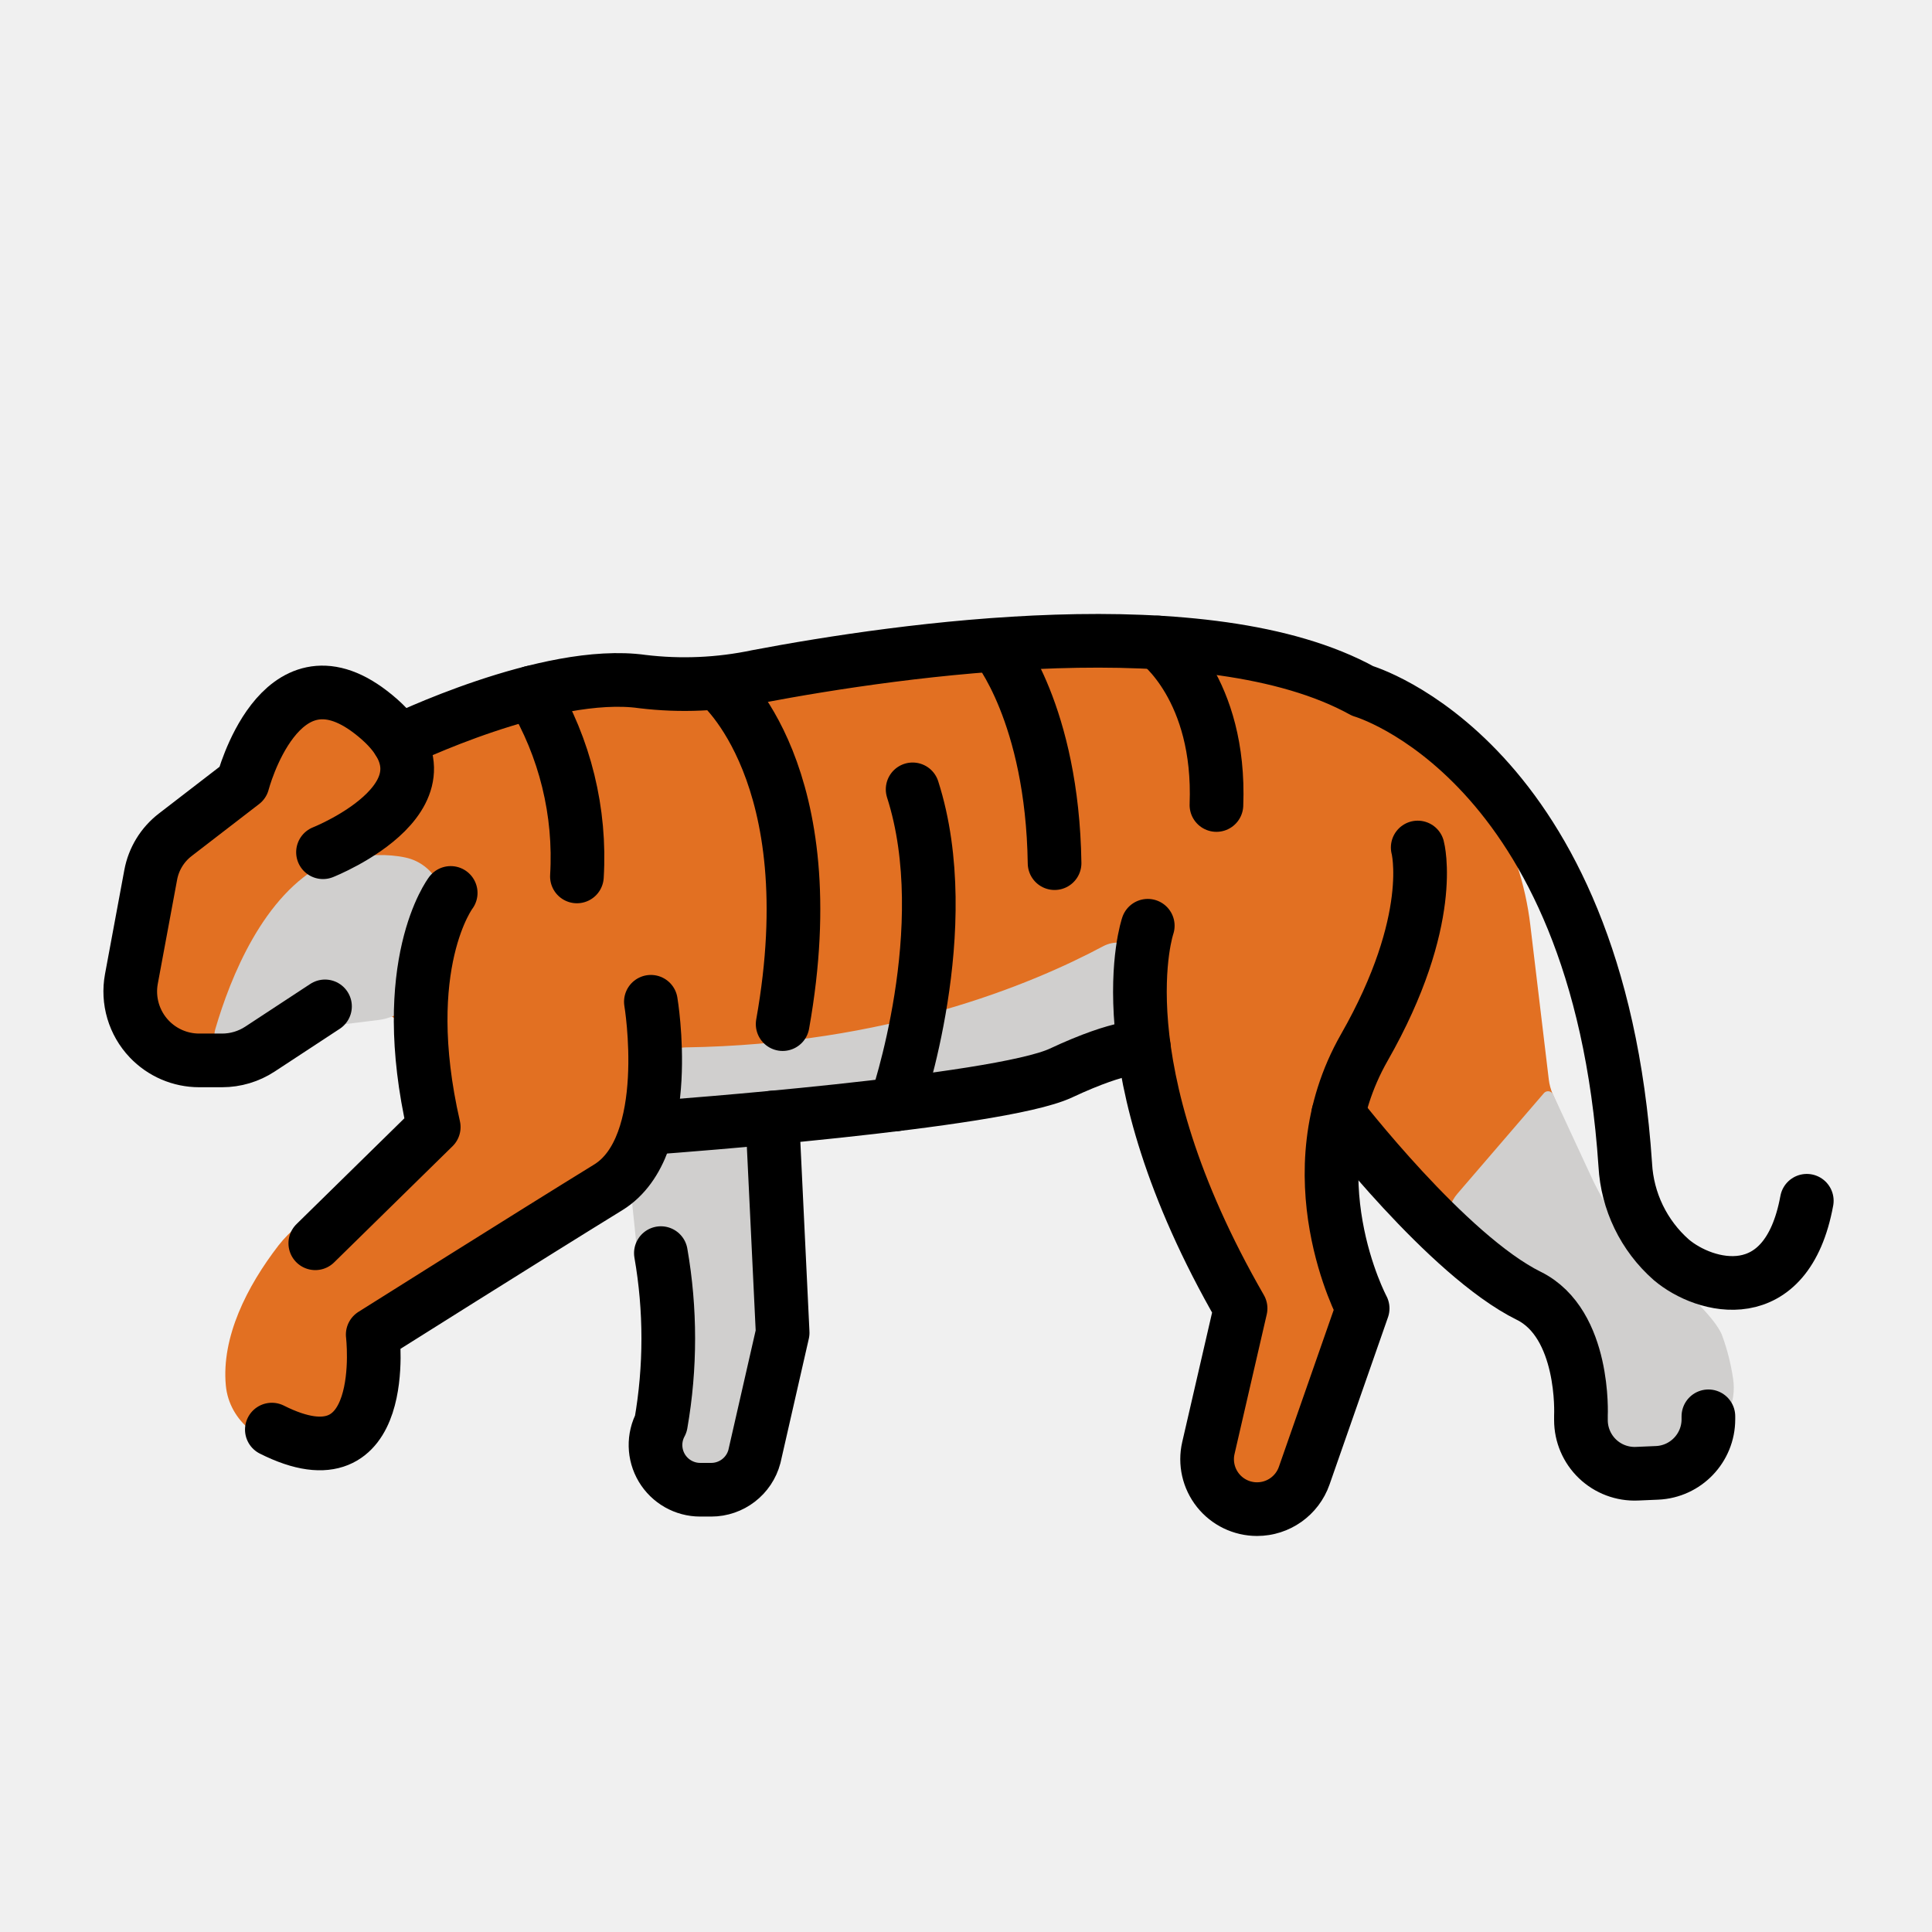
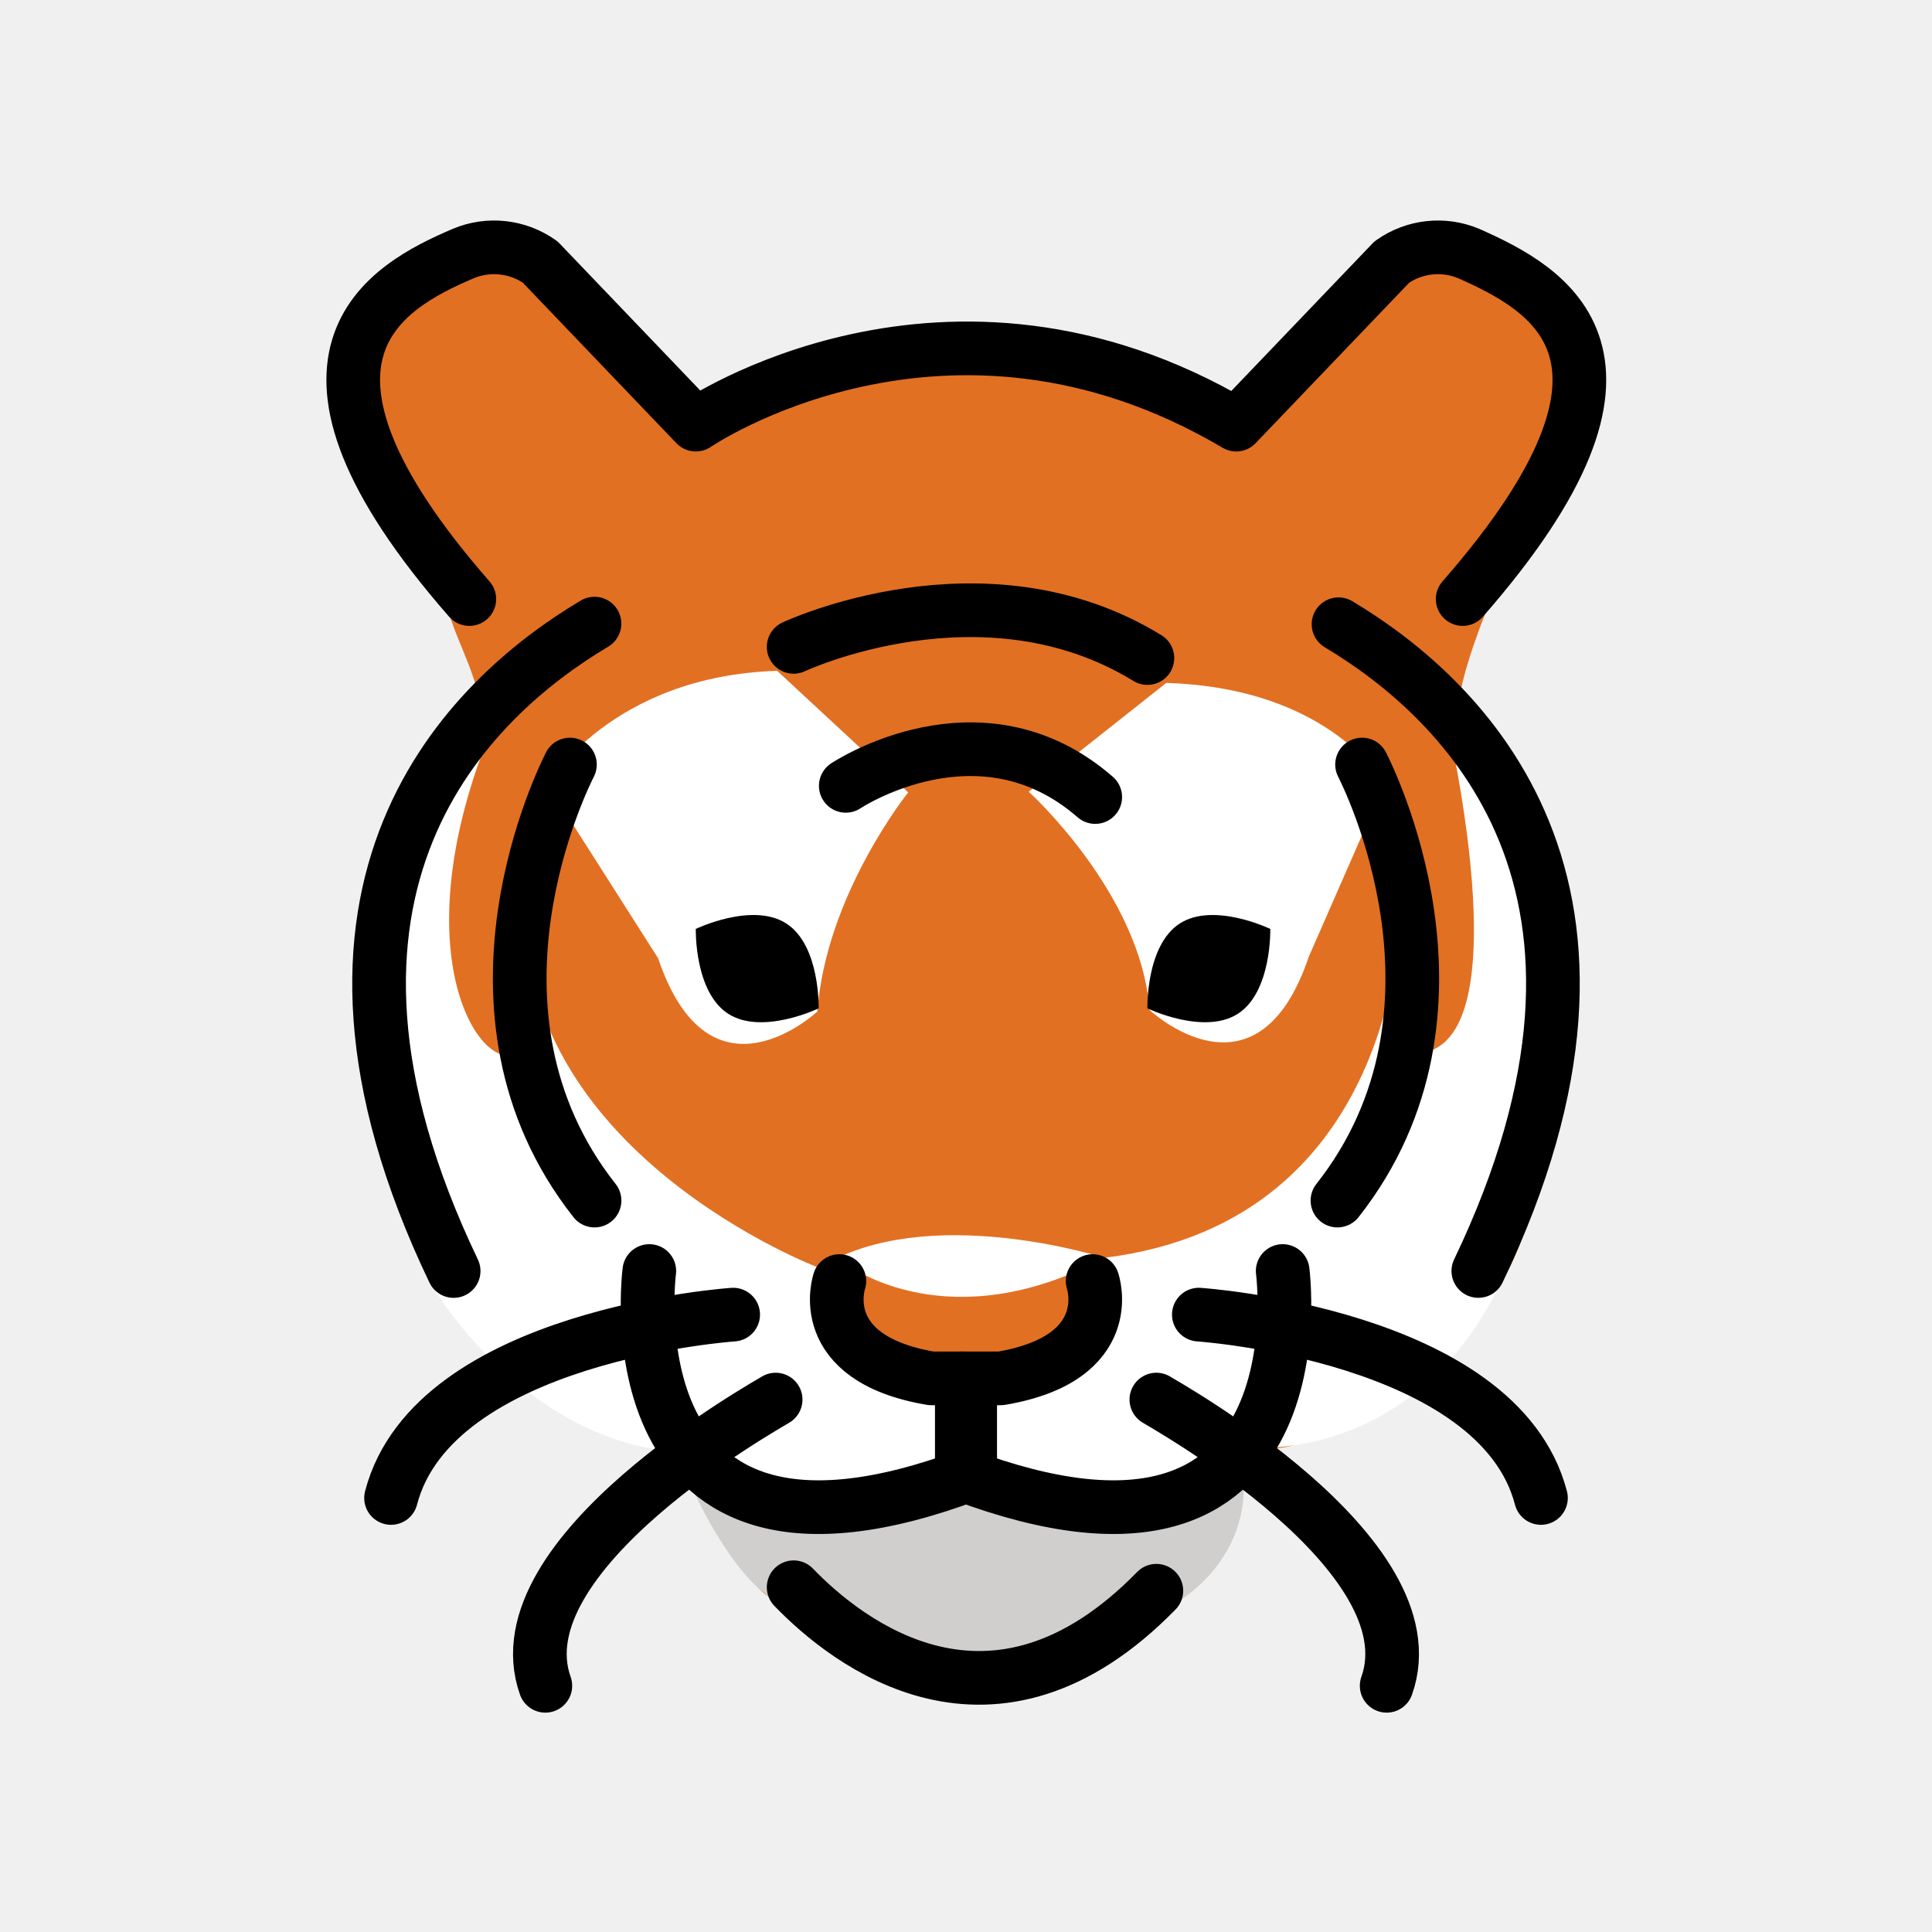
<svg xmlns="http://www.w3.org/2000/svg" viewBox="0 0 72 72" role="img" aria-label="tiger / 老虎">
-   <path fill="#e27022" d="m9.545 27.49l-.155.18q-.386.45-.797.876l-1.25 1.294a8.14 8.14 0 0 0-2.232 4.742l-.133 1.172c-.054.481-.03.968.072 1.441l.019.085a2.85 2.85 0 0 0 1.2 1.769c.392.262.878.341 1.333.219l5.153-1.39l.716-.162a1.59 1.59 0 0 1 1.926 1.348l.146 1.134a3.36 3.36 0 0 1-1.153 2.985l-1.965 1.672a1.6 1.6 0 0 1-.366.235l-.01.005a4.5 4.5 0 0 0-1.671 1.32c-1.178 1.528-2.13 3.415-1.962 5.217c.125 1.339 1.359 2.3 2.701 2.234a2.72 2.72 0 0 0 2.212-1.345l.126-.215a4.6 4.6 0 0 0 .54-1.422a3.3 3.3 0 0 1 1.479-2.14l4.013-2.51a25.6 25.6 0 0 0 4.737-3.816c.262-.268.609-.438.981-.48l6.216-.716l5.647-.584a9.6 9.6 0 0 0 2.231-.504l.527-.187a2.64 2.64 0 0 1 3.392 1.67l.662 2.04q.332 1.023.748 2.015l.387.925a8.17 8.17 0 0 1 .526 4.478l-.345 2.102q-.045.273-.06.55a2.6 2.6 0 0 0 .81 2.018a1.632 1.632 0 0 0 2.636-.58l1.41-3.526a6.5 6.5 0 0 0 .265-4.031l-.037-.144a9 9 0 0 1-.273-2.42l.006-.239a20 20 0 0 1 1.709-7.585l.35-.79q.385-.869.71-1.76l.948-2.606q.088-.24.097-.494c.026-.837.005-3.484-1.216-4.964c-.957-1.16-4.229-1.886-6.378-2.25a21 21 0 0 0-3.476-.284h-4.583q-1.621 0-3.23.21l-5.55.727l-4.321.428q-.596.059-1.195.059h-.514c-1.742 0-3.472.276-5.127.82l-1.526.5a4.07 4.07 0 0 1-3.025-.191a3.43 3.43 0 0 0-4.081.865" />
-   <path fill="#d0cfce" d="m23.571 44.96l.193 1.872q.01.105.033.21l.283 1.323a8.8 8.8 0 0 1 .094 3.163l-.04.269a4.4 4.4 0 0 0 .32 2.439a1.96 1.96 0 0 0 1.797 1.175a2.26 2.26 0 0 0 2.173-1.65l.67-2.394c.316-1.131.476-2.3.476-3.475V45.35c0-2.03-1.74-3.626-3.763-3.45a2.34 2.34 0 0 0-1.794 1.112a3.12 3.12 0 0 0-.442 1.949" />
-   <path fill="#e27022" d="m50.647 42.729l.75.926a17.7 17.7 0 0 0 3.28 3.128l.108.08a12 12 0 0 1 3.085 3.336l.022.037a10.6 10.6 0 0 1 1.317 3.18l.037.159a1.98 1.98 0 0 0 1.494 1.48l.135.03a1.98 1.98 0 0 0 1.925-.63c1.243-1.423 1.437-3.543.333-5.076a6 6 0 0 0-.392-.484l-2.247-2.368a2 2 0 0 1-.38-.574l-2.245-5.169a2 2 0 0 1-.15-.553l-.689-5.76a11.5 11.5 0 0 0-1.422-4.323a8.3 8.3 0 0 0-1.49-1.908c-.295-.28-.77-.846-1.094-.437l-.172 3.84a8.9 8.9 0 0 1-.199 4.064a15 15 0 0 1-1.2 2.955l-1.012 1.884a1.98 1.98 0 0 0 .206 2.183" />
-   <path fill="#d0cfce" d="m25.574 41.548l5.014-.11q.062 0 .123-.009l4.708-.62q.044-.006.084-.015l4.646-.973q.075-.015.146-.041l1.44-.511c.397-.14.682-.49.74-.906l.275-1.944c.13-.914-.827-1.59-1.641-1.154c-2.689 1.435-8.042 3.657-15.56 3.768c-.619.01-1.125.5-1.127 1.12l-.001.263a1.13 1.13 0 0 0 1.153 1.132M15.121 31.96c1.056.232 1.664 1.352 1.362 2.39l-.645 2.212a2.08 2.08 0 0 1-1.732 1.45l-2.127.262c-.846.105-1.67.35-2.435.725l-.468.23c-.585.285-1.235-.253-1.052-.878c.559-1.913 1.792-5.022 4.113-6.184c0 0 1.616-.508 2.984-.207m42.425 8.768a.206.206 0 0 1 .333.058l1.441 3.107a10.5 10.5 0 0 0 2.737 3.571c.888.754 1.842 1.66 2.108 2.267q.299.807.423 1.655a2.25 2.25 0 0 1-.973 2.202c-.555.368-2.97.996-3.48.567c-.64-.538-.82-.929-1.035-1.737l-.057-.235c-.173-.71-.496-1.367-.872-1.994a1.4 1.4 0 0 1-.124-.274a3.4 3.4 0 0 0-1.375-1.773l-.166-.108a18.5 18.5 0 0 1-2.047-1.54a1.426 1.426 0 0 1-.146-2.008z" />
-   <g fill="none" stroke="#000" stroke-linecap="round" stroke-linejoin="round" stroke-width="2">
-     <path d="m12.112 37.505l-2.425 1.592a2.57 2.57 0 0 1-1.41.421h-.855a2.57 2.57 0 0 1-1.862-.8h0a2.57 2.57 0 0 1-.663-2.237l.72-3.878c.11-.592.434-1.122.91-1.49l2.518-1.94s1.363-5.253 4.768-2.636c3.884 2.984-1.776 5.223-1.776 5.223" />
-     <path d="M14.852 27.619s5.568-2.715 9.088-2.219c1.427.172 2.873.109 4.28-.187c5.371-1.018 16.796-2.646 22.562.537c0 0 8.774 2.519 9.787 17.66a5.08 5.08 0 0 0 1.713 3.537c1.244 1.058 4.302 1.886 5.052-2.198m-43.078-7.416s.908 5.381-1.59 6.917c-2.797 1.72-8.776 5.486-8.776 5.486s.695 5.782-3.759 3.541m6.665-20s-2.022 2.655-.632 8.726l-4.414 4.33" />
-     <path d="M24.629 42.003s12.571-.92 14.909-2.014s3.09-.955 3.09-.955" />
-     <path d="M42.774 34.5s-1.784 5.154 3.459 14.26l-1.2 5.203a1.86 1.86 0 0 0 1.812 2.278h.003c.79 0 1.495-.5 1.756-1.247l2.178-6.233s-2.653-4.964.064-9.727s1.988-7.45 1.988-7.45" />
-     <path d="M49.872 41.514s4.065 5.277 7.101 6.777c2.11 1.042 1.944 4.459 1.944 4.459v.173a2 2 0 0 0 2.087 1.998l.75-.032a2 2 0 0 0 1.913-1.999v-.108M24.629 46.7a18.5 18.5 0 0 1 0 6.36h0a1.666 1.666 0 0 0 1.466 2.458h.41c.756 0 1.418-.51 1.61-1.24l1.052-4.61l-.385-8.018m-1.985-16.154s4.036 3.337 2.37 12.67m4.221 2.991s2.279-6.574.623-11.74m3.115-5.344s2.091 2.51 2.175 8.094m3.854-8.223S45.5 25.667 45.333 30M21.5 32.662a11.93 11.93 0 0 0-1.68-6.856" />
-   </g>
+   <path fill="#e27022" d="M17.266 9.448c-2.212 1.2-6.163 2.824-2.725 8.85c.032.057.043.119.067.178c.228.546 1.794 3.296 2.198 4.603c.367 1.186 1.731 3.55.76 4.323c-7.777 6.183-2.34 18.358-2.306 18.564c0 0 1.151 2.424 1.41 2.759c1.02 1.317 3.902 4.63 7.44 5.097c.49.065.683-.32 1.82 1.616c.552.94 2.017 3.734 2.72 4.062c.345.16 3.882 2.963 7.396 3.014c3.75.054 7.48-2.65 7.48-2.65a2.5 2.5 0 0 0 .722-.506c.615-.624 1.85-2.074 2.06-3.846c.046-.4.261-1.418 1.558-1.578c1.281-.159 3.673-2.416 5.683-3.732c2.768-1.811 3.14-3.926 3.84-6.26c2.55-8.484.075-14.674-2.771-16.492c-.202-.129-.168-.35-.189-.373c0 0-.541-.533.972-4.336c.514-1.294 2.146-4.553 2.146-4.553l1.122-2.7c.264-.626.229-1.973-.024-2.603c0 0-.398-1.466-2.645-2.835c0 0-2.966-2.322-5.206.84l-3.373 3.508a2.58 2.58 0 0 1-2.942.575c-1.929-.872-5.162-2.125-7.514-1.966c-2.61.178-7.317 1.4-9.649 2.04c-.87.24-1.795.003-2.45-.618l-4.735-4.664c-.571-.541-2.173-.692-2.865-.317" />
+   <path fill="#fff" d="M38.338 29.506s4.187 3.787 4.5 8.13c0 0 4 3.764 5.937-1.982l2.813-6.423s-1.932-3.59-8.125-3.78zm-4.492.024s-3.07 3.82-3.383 8.163c0 0-4 3.763-5.938-1.983L20.4 29.231s2.37-4.04 8.563-4.231z" />
+   <path fill="#fff" d="M52.213 33.5c0 .313.125 12-11.063 13.375c0 0-6.625-2.125-10.625.375c0 0-11.437-4.312-10.937-13.875l-.188 5.813c-1.437 1.131-4.827-3.885-.646-13.021c-5.23 3.484-5.962 16.14-2.479 22.02c0 0 3.5 5.75 9.313 5.938c0 0 3.5 4.438 10.312 1.188c0 0 5.625 3.624 10.5-1.376c0 0 6.232.755 9.563-6.195c0 0 4.09-15.593-2.209-21.659c0 0 3.334 13.542-1.229 13.167z" />
+   <path fill="#d0cfce" d="M25.59 55s1.352 3.282 3.06 4.5c0 0 3.565 1.456 6.06 2.183a5.9 5.9 0 0 0 3.552-.082l5.638-1.913s2.688-1.521 2.438-4.688c0 0-6.75 2.5-10.167.167c0 0-6.307 2.054-10.581-.167" />
+   <path fill="#e27022" d="M31.504 47.083s3.5 2.75 9.084.084l-.25 2.666l-4.417 1.834l-3.917-1z" />
+   <path d="M47.34 34.618s.06 2.342-1.204 3.16c-1.265.817-3.376-.2-3.376-.2s-.06-2.342 1.204-3.16s3.375.2 3.375.2m-21.409 0s-.06 2.342 1.204 3.16c1.265.817 3.375-.2 3.375-.2s.061-2.342-1.203-3.16s-3.376.2-3.376.2" />
+   <path fill="none" stroke="#000" stroke-linecap="round" stroke-linejoin="round" stroke-width="2" d="M24.198 47.367s-1.667 12.708 11.958 7.583v-3.344M21.24 28.492c-.167.333-4.667 9.166.917 16.25" />
+   <path fill="none" stroke="#000" stroke-linecap="round" stroke-linejoin="round" stroke-width="2" d="M22.155 23.24c-4.665 2.775-12.117 9.782-5.249 24.127m10.417 1.625s-11.167.75-12.75 6.833m14.333-3.667c-.25.167-10.333 5.75-8.583 10.667m9.254-3.673c1.98 2.05 7.412 6.378 13.517.13M17.49 22.325c-7.929-9.061-3.076-11.658-.224-12.877a2.97 2.97 0 0 1 2.865.317l5.799 6.06s9.324-6.394 20.14 0l5.8-6.06a2.97 2.97 0 0 1 2.864-.317c2.929 1.304 7.705 3.816-.224 12.877M40.719 47.742s1 2.875-3.417 3.625h-2.604c-4.417-.75-3.417-3.625-3.417-3.625" />
+   <path fill="none" stroke="#000" stroke-linecap="round" stroke-linejoin="round" stroke-width="2" d="M47.802 47.367s1.667 12.708-11.958 7.583v-3.583M50.76 28.492c.167.333 4.667 9.166-.917 16.25" />
+   <path fill="none" stroke="#000" stroke-linecap="round" stroke-linejoin="round" stroke-width="2" d="M49.883 23.263c4.668 2.79 12.06 9.798 5.21 24.103m-10.416 1.626s11.167.75 12.75 6.833m-14.333-3.667c.25.167 10.333 5.75 8.583 10.667m-22.1-38.718s7.077-3.333 13.183.417m-11.24 4.762s4.99-3.333 9.296.417" />
</svg>
